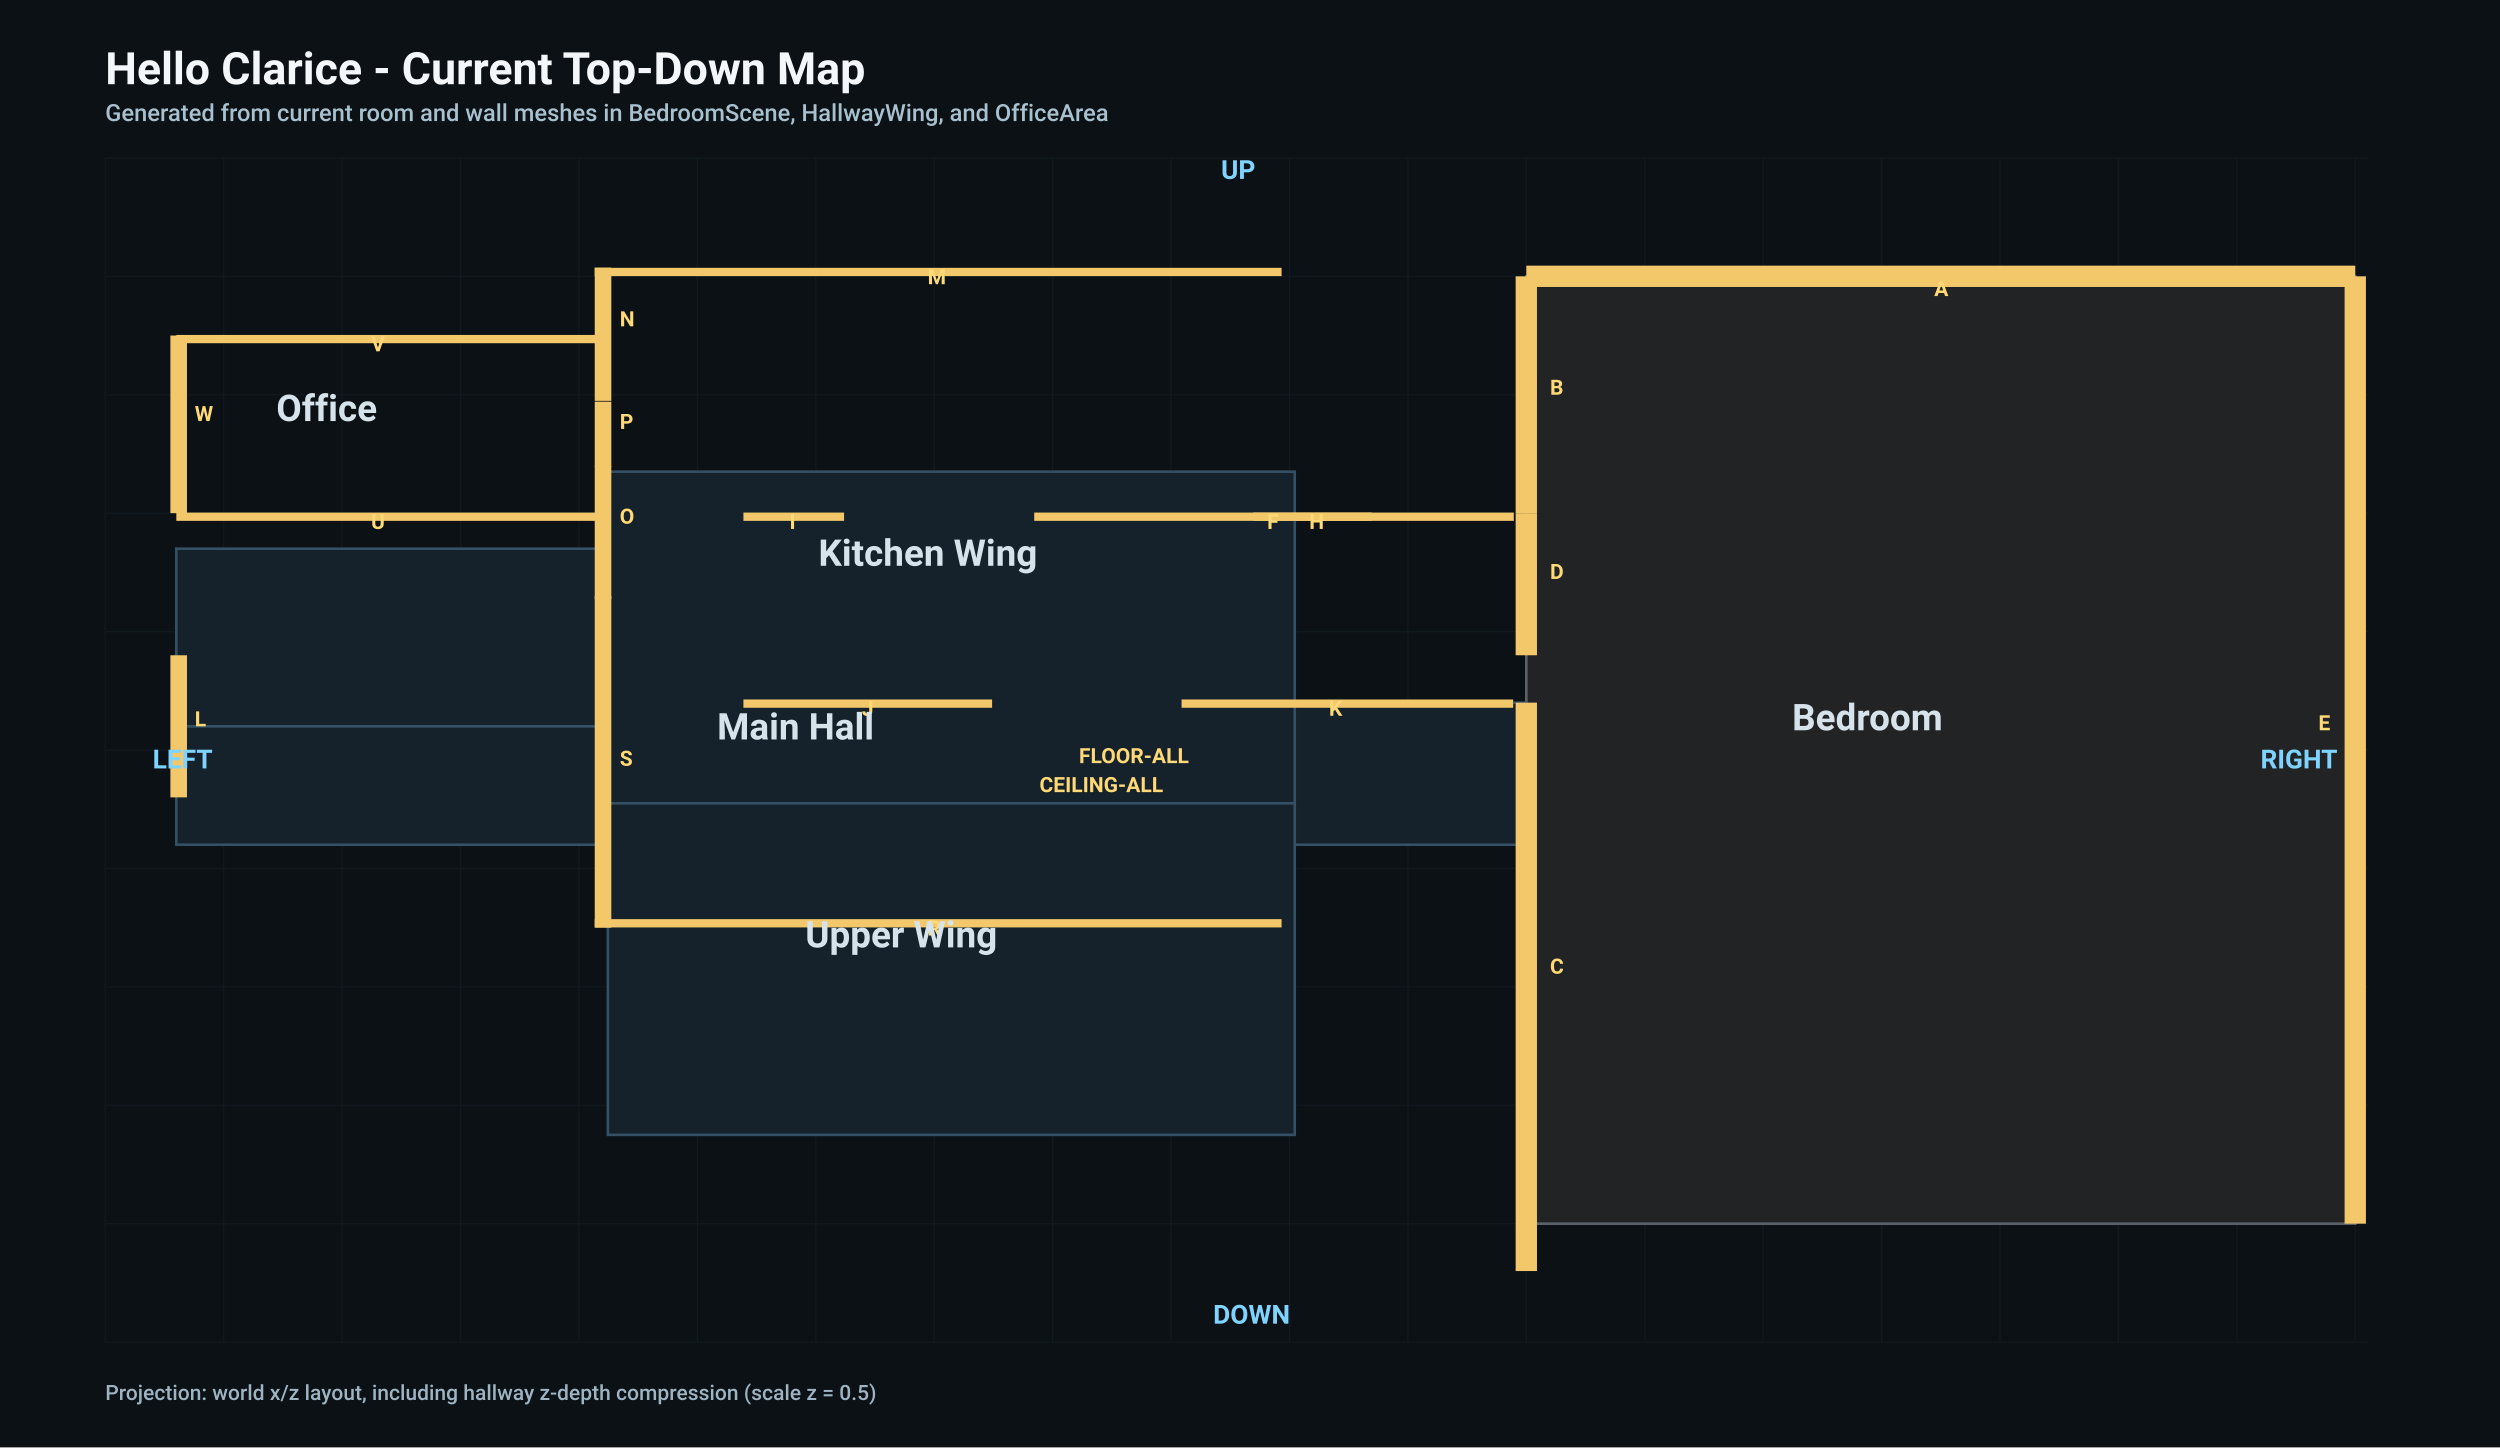
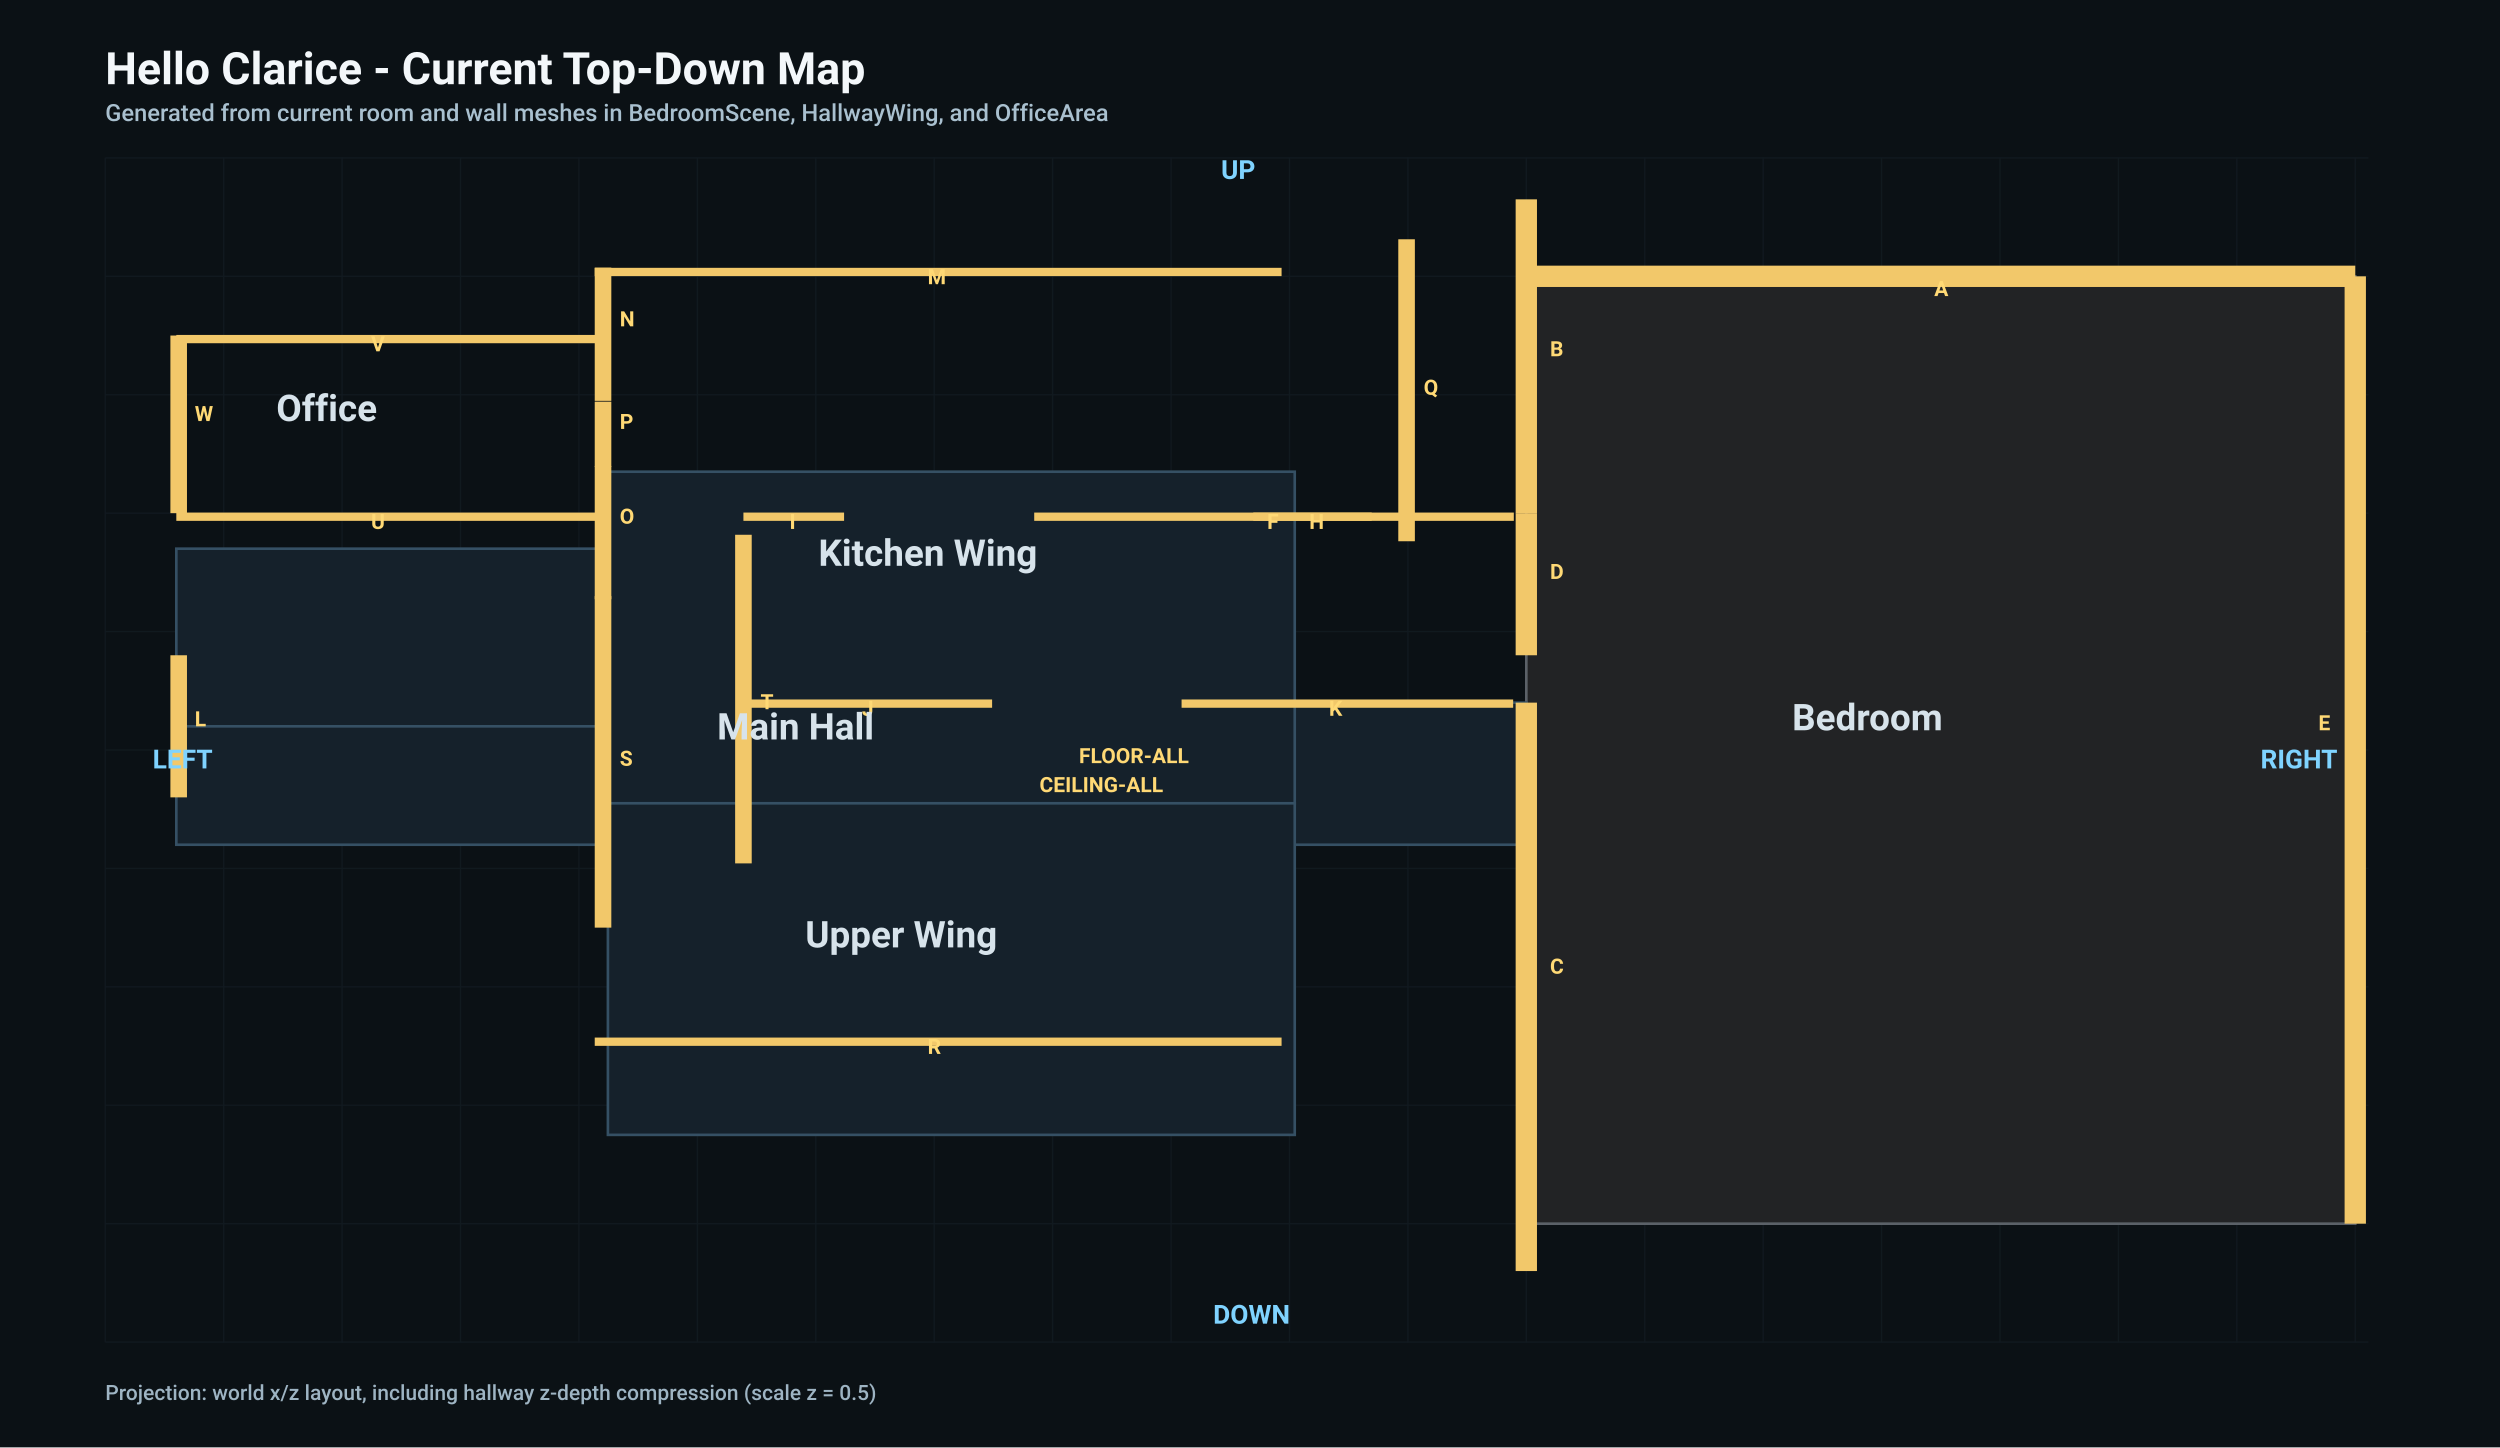
<svg xmlns="http://www.w3.org/2000/svg" width="1900" height="1100" viewBox="0 0 1900 1100">
  <defs>
    <style>
      .bg { fill: #0b1115; }
      .grid { stroke: #162028; stroke-width: 1; }
      .room { fill: #15212b; stroke: #355064; stroke-width: 2; }
      .room-bedroom { fill: #222325; stroke: #5b6168; stroke-width: 2; }
      .wall { fill: #f2c86a; }
      .label-room { fill: #d7e3eb; font: 700 28px ui-sans-serif, system-ui, -apple-system, Segoe UI, Roboto, Arial, sans-serif; }
      .label-wall { fill: #ffd975; font: 700 16px ui-sans-serif, system-ui, -apple-system, Segoe UI, Roboto, Arial, sans-serif; }
      .title { fill: #f3f7fa; font: 700 34px ui-sans-serif, system-ui, -apple-system, Segoe UI, Roboto, Arial, sans-serif; }
      .sub { fill: #a9c0cf; font: 500 18px ui-sans-serif, system-ui, -apple-system, Segoe UI, Roboto, Arial, sans-serif; }
      .legend { fill: #9eb4c3; font: 500 16px ui-sans-serif, system-ui, -apple-system, Segoe UI, Roboto, Arial, sans-serif; }
      .dir { fill: #7fd3ff; font: 700 20px ui-sans-serif, system-ui, -apple-system, Segoe UI, Roboto, Arial, sans-serif; }
    </style>
  </defs>
  <rect class="bg" x="0" y="0" width="1900" height="1100" />
  <g opacity="0.55">
    <line class="grid" x1="80" y1="1020" x2="1800" y2="1020" />
    <line class="grid" x1="80" y1="930" x2="1800" y2="930" />
    <line class="grid" x1="80" y1="840" x2="1800" y2="840" />
    <line class="grid" x1="80" y1="750" x2="1800" y2="750" />
    <line class="grid" x1="80" y1="660" x2="1800" y2="660" />
    <line class="grid" x1="80" y1="570" x2="1800" y2="570" />
    <line class="grid" x1="80" y1="480" x2="1800" y2="480" />
    <line class="grid" x1="80" y1="390" x2="1800" y2="390" />
    <line class="grid" x1="80" y1="300" x2="1800" y2="300" />
    <line class="grid" x1="80" y1="210" x2="1800" y2="210" />
    <line class="grid" x1="80" y1="120" x2="1800" y2="120" />
    <line class="grid" x1="80" y1="1020" x2="80" y2="120" />
    <line class="grid" x1="170" y1="1020" x2="170" y2="120" />
    <line class="grid" x1="260" y1="1020" x2="260" y2="120" />
    <line class="grid" x1="350" y1="1020" x2="350" y2="120" />
    <line class="grid" x1="440" y1="1020" x2="440" y2="120" />
    <line class="grid" x1="530" y1="1020" x2="530" y2="120" />
    <line class="grid" x1="620" y1="1020" x2="620" y2="120" />
    <line class="grid" x1="710" y1="1020" x2="710" y2="120" />
    <line class="grid" x1="800" y1="1020" x2="800" y2="120" />
    <line class="grid" x1="890" y1="1020" x2="890" y2="120" />
    <line class="grid" x1="980" y1="1020" x2="980" y2="120" />
    <line class="grid" x1="1070" y1="1020" x2="1070" y2="120" />
    <line class="grid" x1="1160" y1="1020" x2="1160" y2="120" />
    <line class="grid" x1="1250" y1="1020" x2="1250" y2="120" />
    <line class="grid" x1="1340" y1="1020" x2="1340" y2="120" />
    <line class="grid" x1="1430" y1="1020" x2="1430" y2="120" />
    <line class="grid" x1="1520" y1="1020" x2="1520" y2="120" />
    <line class="grid" x1="1610" y1="1020" x2="1610" y2="120" />
    <line class="grid" x1="1700" y1="1020" x2="1700" y2="120" />
    <line class="grid" x1="1790" y1="1020" x2="1790" y2="120" />
  </g>
  <rect class="room-bedroom" x="1160" y="210" width="630" height="720" />
  <rect class="room" x="134" y="534" width="1026" height="108" />
  <rect class="room" x="462" y="358.5" width="522" height="252" />
  <rect class="room" x="462" y="610.5" width="522" height="252" />
  <rect class="room" x="134" y="417" width="324" height="135" />
  <g class="wall">
    <rect x="1160" y="201.9" width="630" height="16.2" />
-     <rect x="1151.9" y="210" width="16.2" height="180" />
+     <rect x="1151.9" y="151.5" width="16.2" height="238.5" />
    <rect x="1151.9" y="534" width="16.2" height="432" />
    <rect x="1151.9" y="390" width="16.2" height="108" />
    <rect x="1781.9" y="210" width="16.2" height="720" />
    <rect x="786" y="389.55" width="364.5" height="6.3" />
    <rect x="952.5" y="389.55" width="90" height="6.3" />
    <rect x="565" y="389.55" width="76.5" height="6.3" />
    <rect x="565" y="531.6" width="189" height="6.3" />
    <rect x="898" y="531.6" width="252" height="6.3" />
    <rect x="129.5" y="498" width="12.6" height="108" />
    <rect x="452" y="203.55" width="522" height="6.3" />
    <rect x="452" y="203.4" width="12.6" height="101.25" />
    <rect x="452" y="354.15" width="12.6" height="101.25" />
    <rect x="452" y="305.25" width="12.6" height="49.5" />
-     <rect x="452" y="698.55" width="522" height="6.3" />
+     <rect x="452" y="788.55" width="522" height="6.3" />
    <rect x="452" y="453" width="12.6" height="252" />
+     <rect x="1062.7" y="181.85" width="12.6" height="229.5" />
+     <rect x="558.7" y="406.425" width="12.6" height="249.75" />
    <rect x="134" y="389.55" width="324" height="6.3" />
    <rect x="134" y="254.55" width="324" height="6.3" />
    <rect x="129.5" y="255" width="12.6" height="135" />
  </g>
  <g class="label-wall">
    <text x="1470" y="225">A</text>
-     <text x="1178" y="300">B</text>
+     <text x="1178" y="270.75">B</text>
    <text x="1178" y="740">C</text>
    <text x="1178" y="440">D</text>
    <text x="1762" y="555">E</text>
    <text x="963" y="402">F</text>
    <text x="995" y="402">H</text>
    <text x="600" y="402">I</text>
    <text x="655" y="544">J</text>
    <text x="1010" y="544">K</text>
    <text x="148" y="552">L</text>
    <text x="705" y="216">M</text>
    <text x="471" y="248">N</text>
    <text x="471" y="398">O</text>
    <text x="471" y="326">P</text>
-     <text x="705" y="711">R</text>
+     <text x="705" y="801">R</text>
    <text x="471" y="582">S</text>
+     <text x="1082" y="300">Q</text>
+     <text x="578" y="539">T</text>
    <text x="282" y="402">U</text>
    <text x="282" y="267">V</text>
    <text x="148" y="320">W</text>
  </g>
  <g class="label-room">
    <text x="1362" y="555">Bedroom</text>
    <text x="545" y="562">Main Hall</text>
    <text x="622" y="430">Kitchen Wing</text>
    <text x="612" y="720">Upper Wing</text>
    <text x="210" y="320">Office</text>
  </g>
  <g class="label-wall">
    <text x="820" y="580">FLOOR-ALL</text>
    <text x="790" y="602">CEILING-ALL</text>
  </g>
  <text class="title" x="80" y="64">Hello Clarice - Current Top-Down Map</text>
  <text class="sub" x="80" y="92">Generated from current room and wall meshes in BedroomScene, HallwayWing, and OfficeArea</text>
  <g class="dir">
    <text x="928" y="136">UP</text>
    <text x="922" y="1006">DOWN</text>
    <text x="116" y="584">LEFT</text>
    <text x="1718" y="584">RIGHT</text>
  </g>
  <text class="legend" x="80" y="1064">Projection: world x/z layout, including hallway z-depth compression (scale z = 0.5)</text>
</svg>
